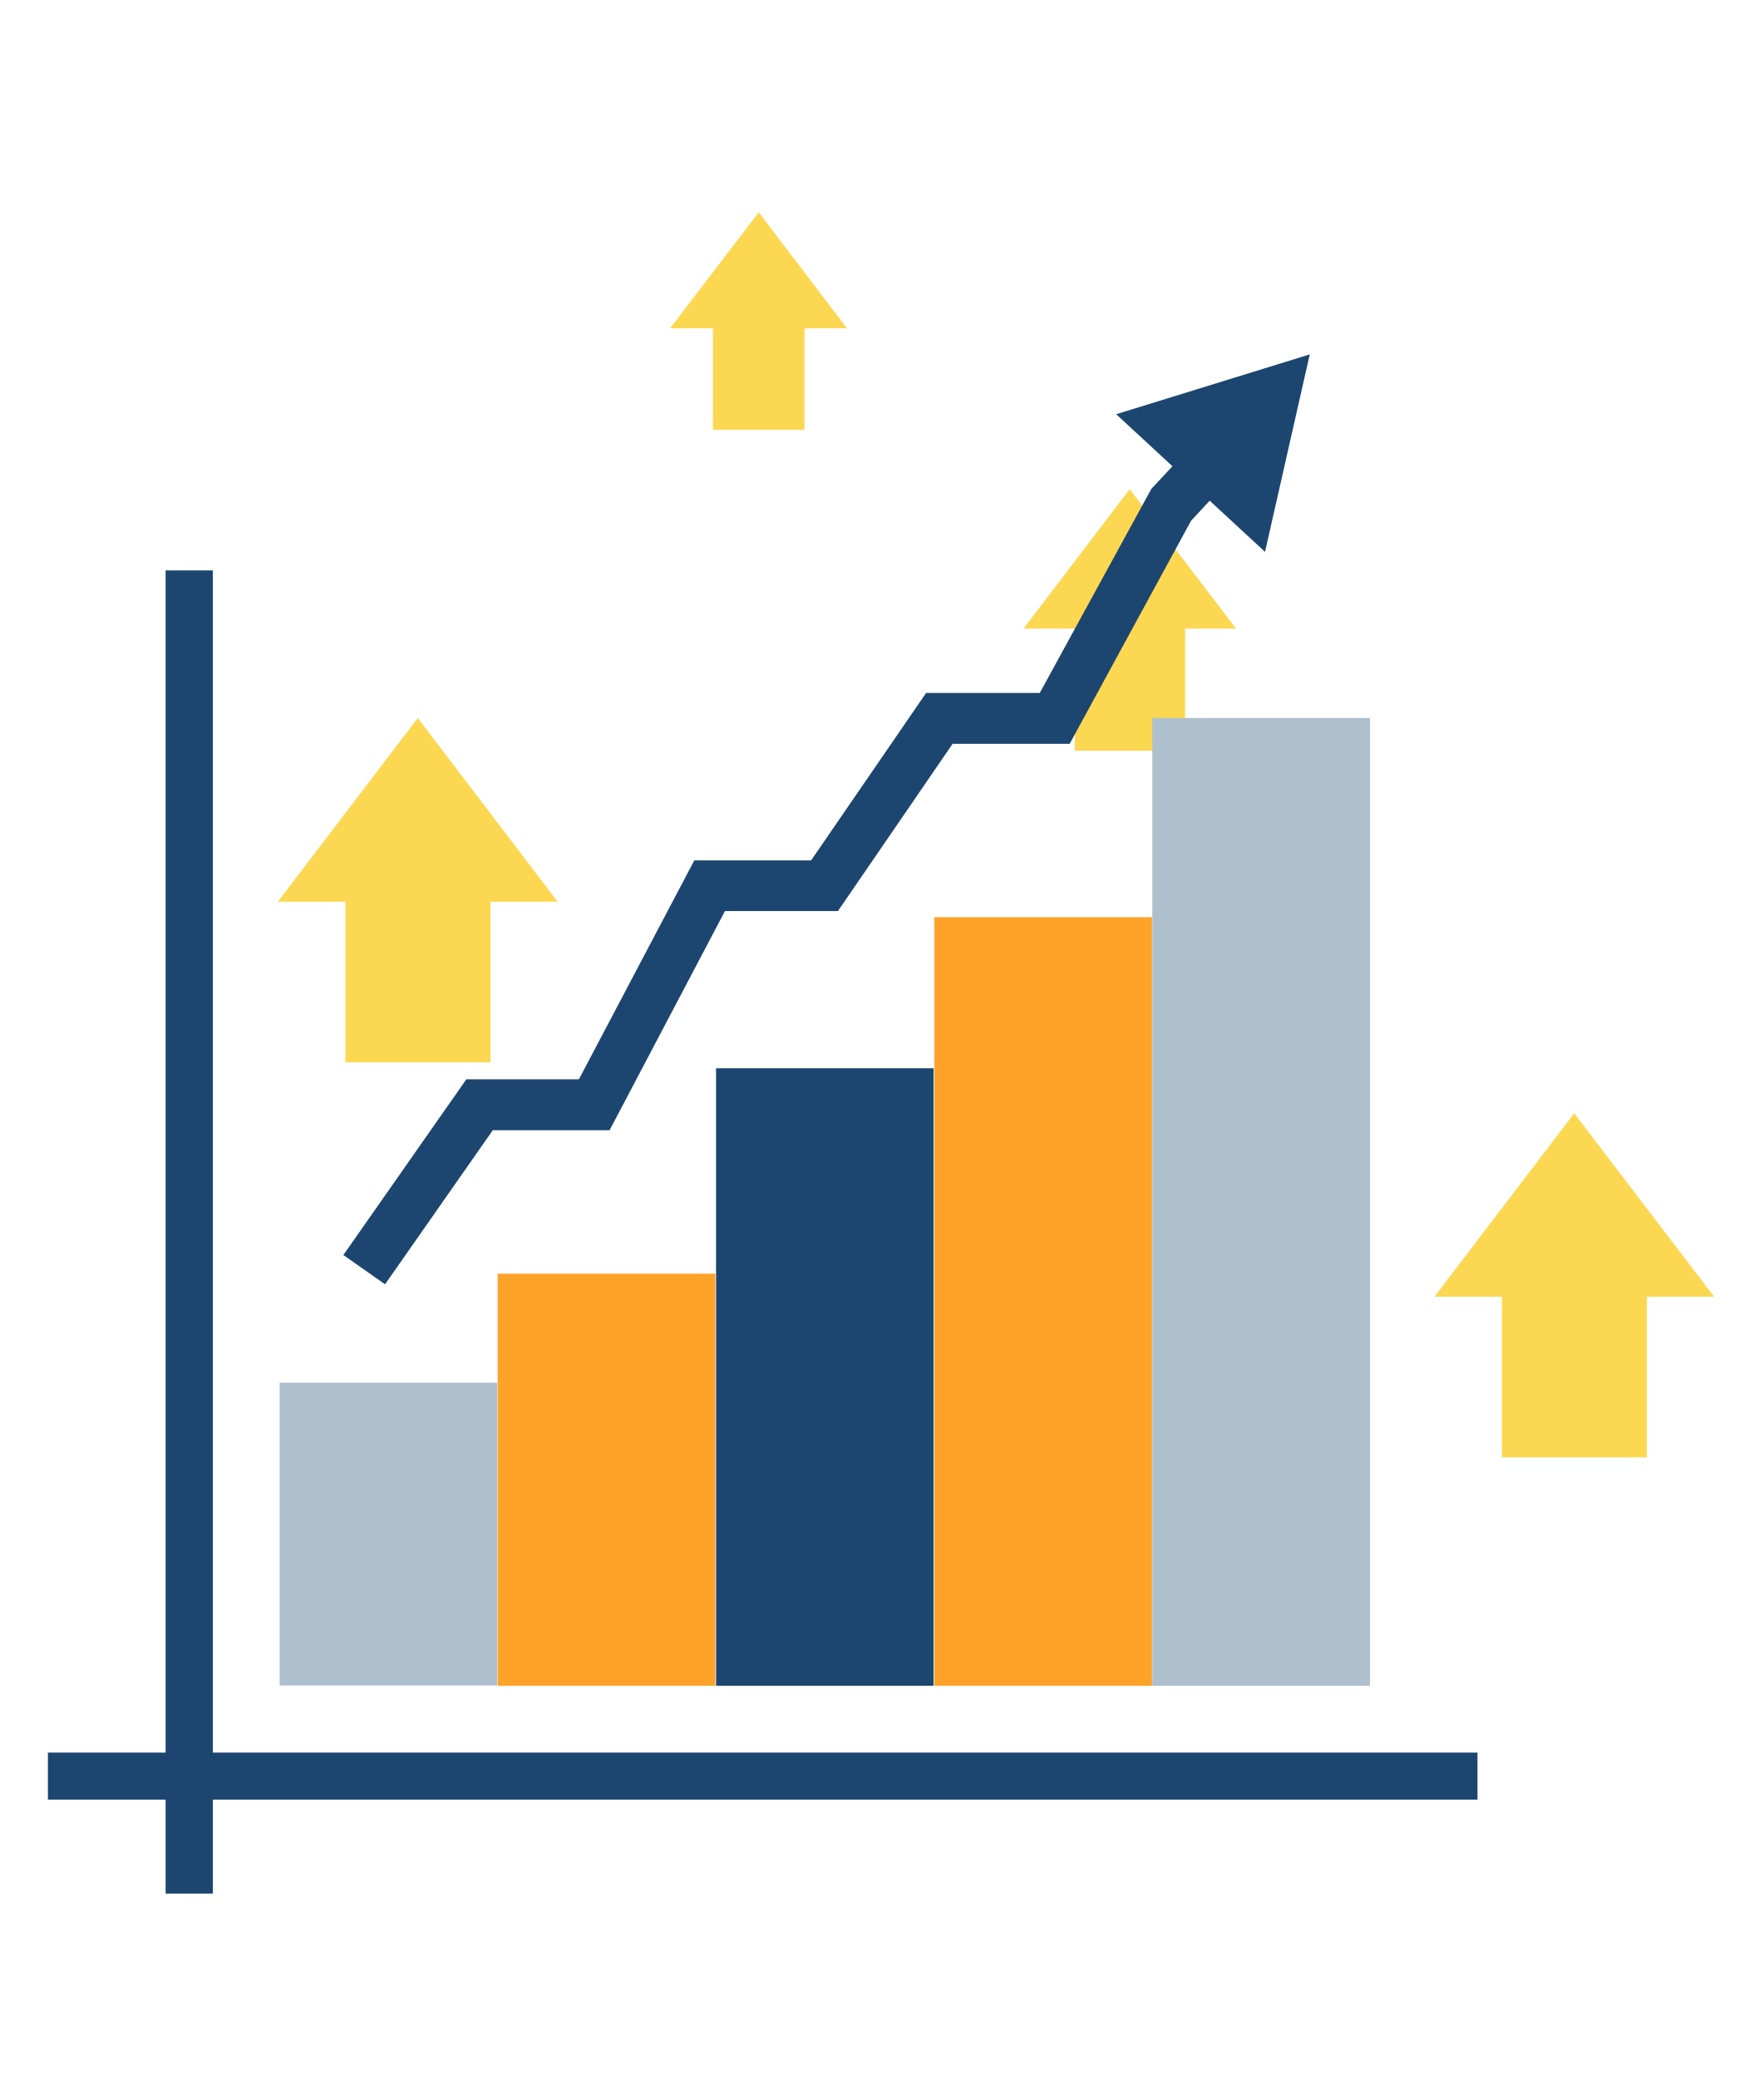
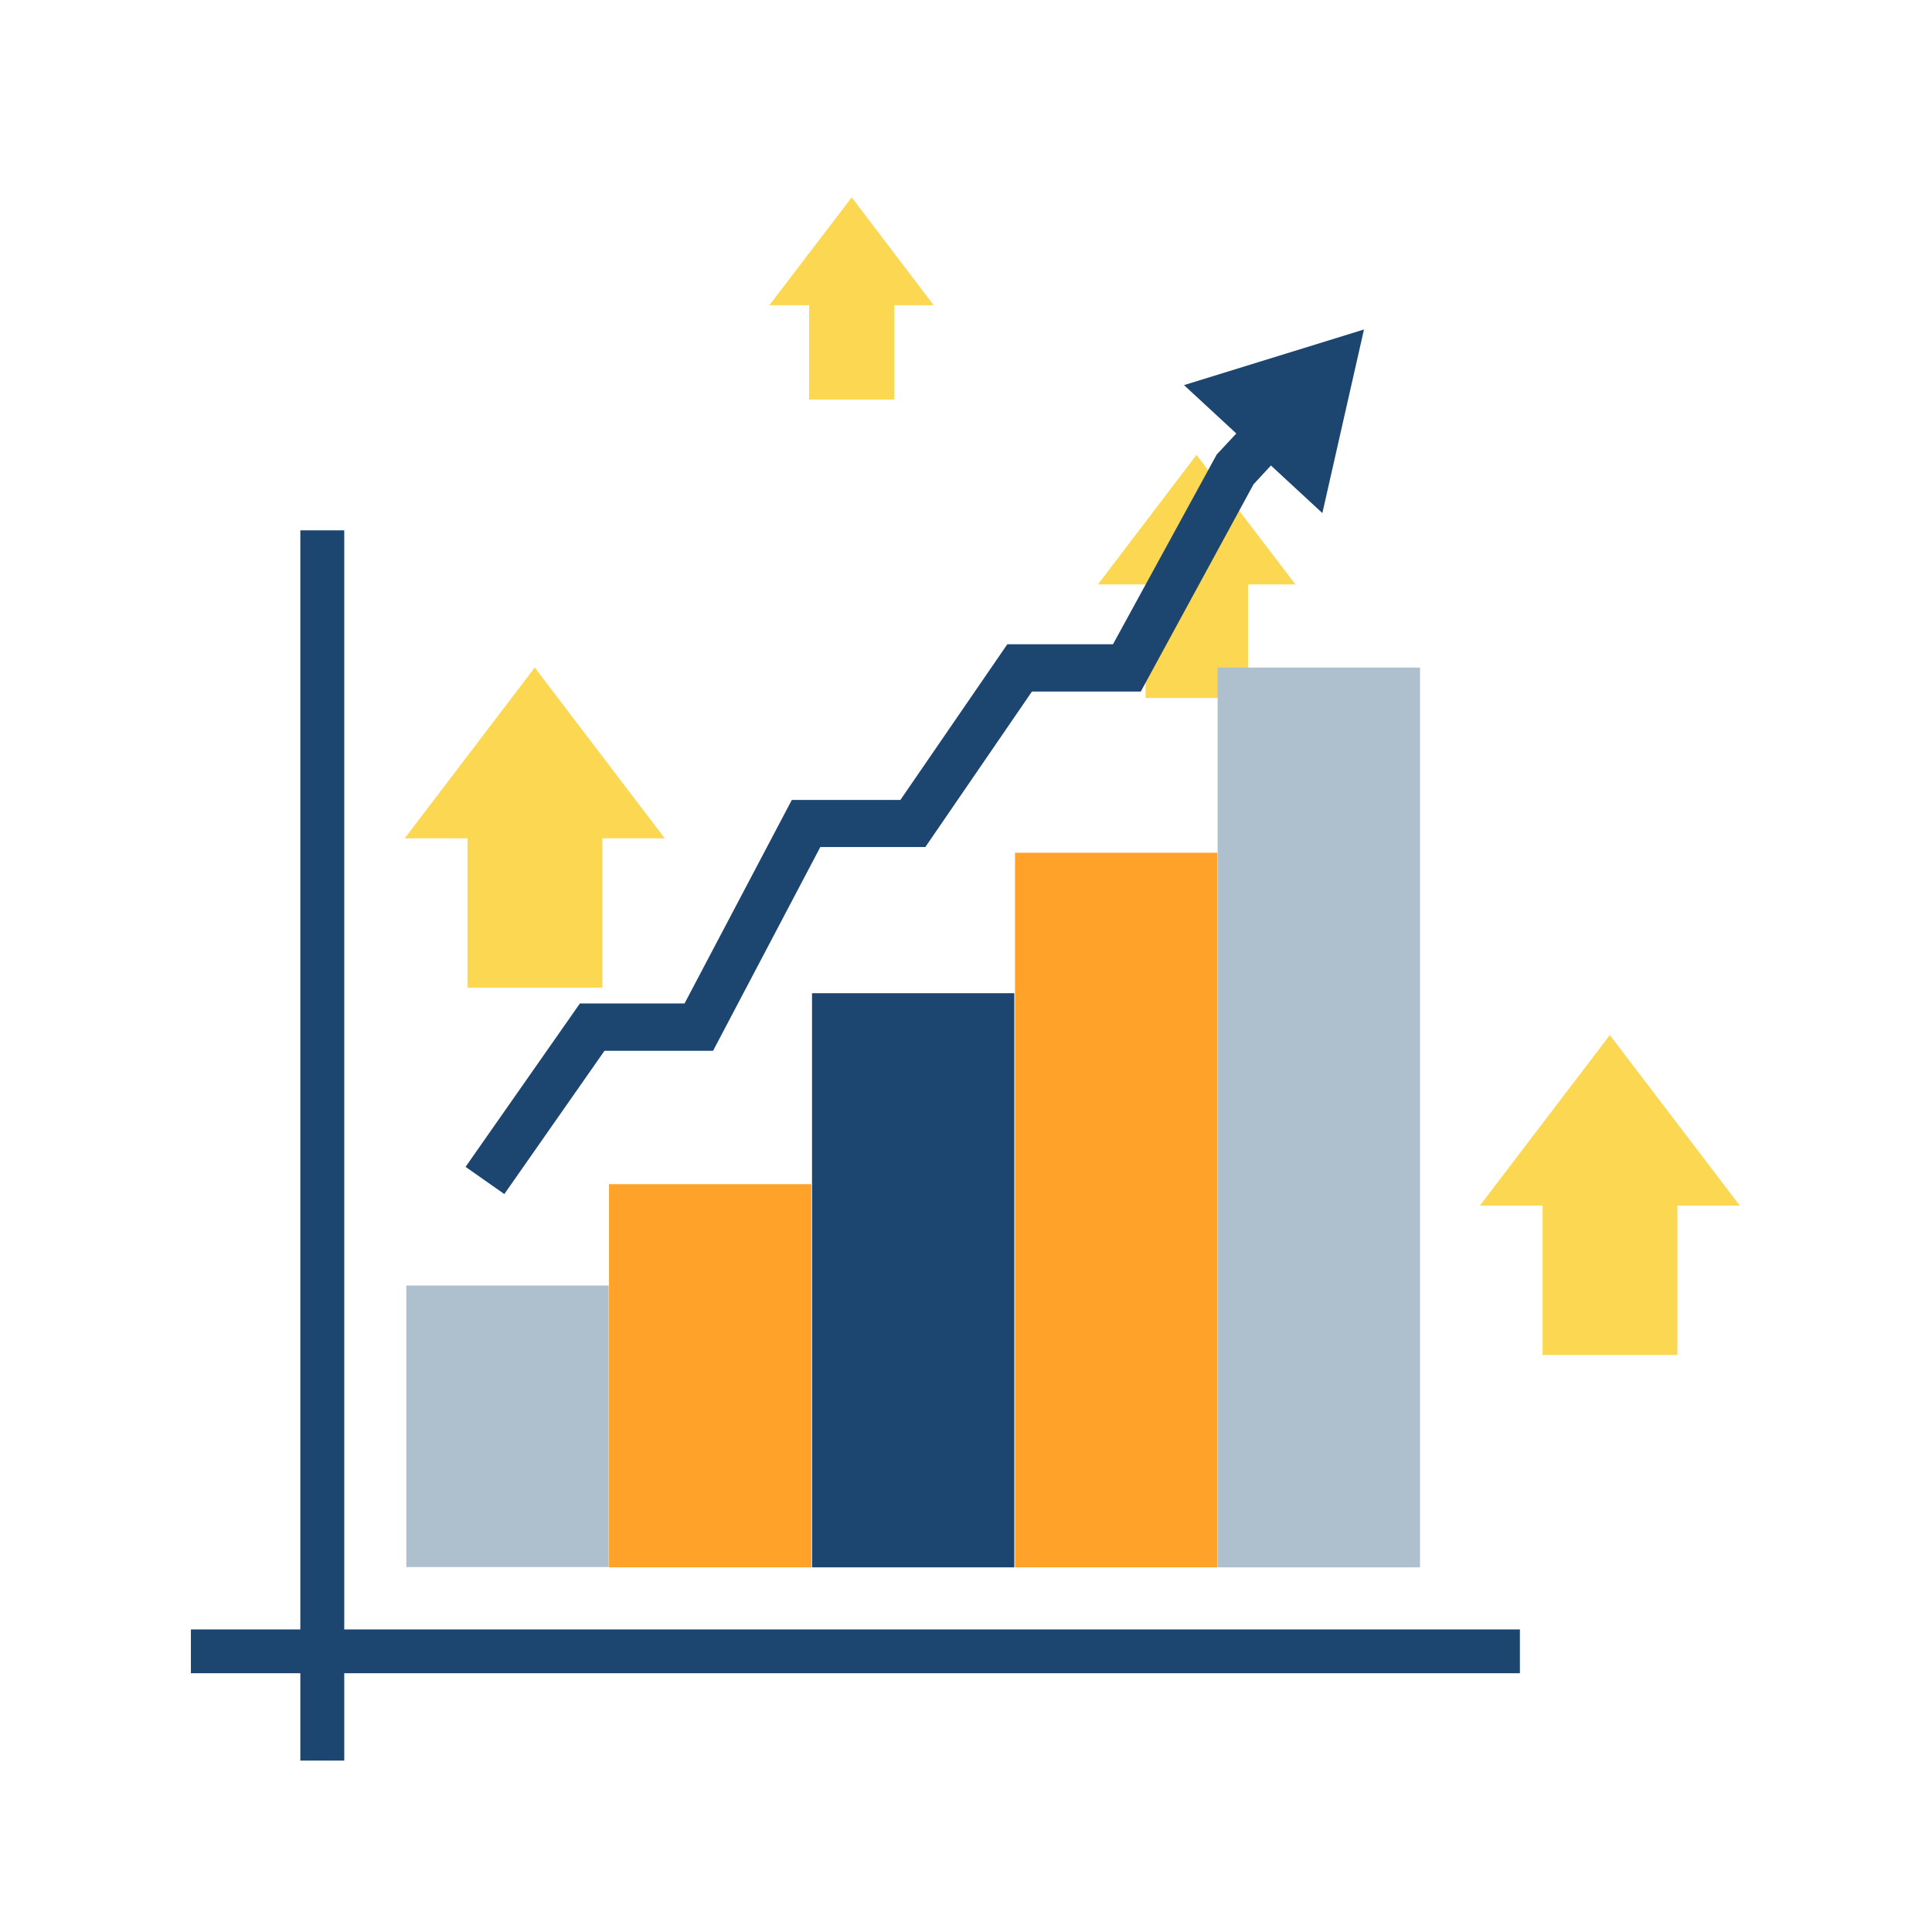
- <svg xmlns="http://www.w3.org/2000/svg" width="112px" height="132px" viewBox="0 0 112 132" version="1.1">
+ <svg xmlns="http://www.w3.org/2000/svg" width="100px" height="100px" viewBox="0 0 112 132" version="1.1">
  <g id="surface1">
    <path style=" stroke:none;fill-rule:nonzero;fill:rgb(98.824%,84.314%,31.765%);fill-opacity:1;" d="M 68.27 39.293 L 75.27 39.293 L 75.27 47.688 L 68.27 47.688 Z M 68.27 39.293 " />
    <path style=" stroke:none;fill-rule:nonzero;fill:rgb(98.824%,84.314%,31.765%);fill-opacity:1;" d="M 78.512 39.93 L 65.012 39.93 L 71.75 31.078 Z M 78.512 39.93 " />
    <path style=" stroke:none;fill-rule:nonzero;fill:rgb(10.98%,27.451%,43.922%);fill-opacity:1;" d="M 10.52 36.234 L 13.52 36.234 L 13.52 120.289 L 10.52 120.289 Z M 10.52 36.234 " />
    <path style=" stroke:none;fill-rule:nonzero;fill:rgb(10.98%,27.451%,43.922%);fill-opacity:1;" d="M 3.043 111.328 L 93.844 111.328 L 93.844 114.32 L 3.043 114.32 Z M 3.043 111.328 " />
    <path style=" stroke:none;fill-rule:nonzero;fill:rgb(68.235%,74.902%,80.784%);fill-opacity:1;" d="M 17.762 87.832 L 31.59 87.832 L 31.59 107.066 L 17.762 107.066 Z M 17.762 87.832 " />
    <path style=" stroke:none;fill-rule:nonzero;fill:rgb(100%,63.529%,16.078%);fill-opacity:1;" d="M 31.609 80.906 L 45.434 80.906 L 45.434 107.086 L 31.609 107.086 Z M 31.609 80.906 " />
    <path style=" stroke:none;fill-rule:nonzero;fill:rgb(10.98%,27.451%,43.922%);fill-opacity:1;" d="M 45.48 67.859 L 59.301 67.859 L 59.301 107.086 L 45.48 107.086 Z M 45.48 67.859 " />
    <path style=" stroke:none;fill-rule:nonzero;fill:rgb(100%,63.529%,16.078%);fill-opacity:1;" d="M 59.348 58.262 L 73.172 58.262 L 73.172 107.086 L 59.348 107.086 Z M 59.348 58.262 " />
    <path style=" stroke:none;fill-rule:nonzero;fill:rgb(68.235%,74.902%,80.784%);fill-opacity:1;" d="M 73.191 45.609 L 87.02 45.609 L 87.02 107.086 L 73.191 107.086 Z M 73.191 45.609 " />
    <path style=" stroke:none;fill-rule:nonzero;fill:rgb(10.98%,27.451%,43.922%);fill-opacity:1;" d="M 24.457 81.582 L 21.809 79.723 L 29.621 68.559 L 36.77 68.559 L 44.098 54.656 L 51.516 54.656 L 58.824 44.016 L 66.043 44.016 L 73.129 31.055 L 75.754 28.238 L 78.113 30.422 L 75.645 33.09 L 67.941 47.25 L 60.504 47.25 L 53.223 57.871 L 46.047 57.871 L 38.719 71.793 L 31.301 71.793 Z M 24.457 81.582 " />
    <path style=" stroke:none;fill-rule:nonzero;fill:rgb(10.98%,27.451%,43.922%);fill-opacity:1;" d="M 80.348 35.055 L 83.191 22.512 L 70.895 26.312 Z M 80.348 35.055 " />
    <path style=" stroke:none;fill-rule:nonzero;fill:rgb(98.824%,84.314%,31.765%);fill-opacity:1;" d="M 95.395 81.535 L 104.605 81.535 L 104.605 92.574 L 95.395 92.574 Z M 95.395 81.535 " />
    <path style=" stroke:none;fill-rule:nonzero;fill:rgb(98.824%,84.314%,31.765%);fill-opacity:1;" d="M 108.871 82.371 L 91.109 82.371 L 99.988 70.719 Z M 108.871 82.371 " />
    <path style=" stroke:none;fill-rule:nonzero;fill:rgb(98.824%,84.314%,31.765%);fill-opacity:1;" d="M 21.941 56.449 L 31.152 56.449 L 31.152 67.484 L 21.941 67.484 Z M 21.941 56.449 " />
    <path style=" stroke:none;fill-rule:nonzero;fill:rgb(98.824%,84.314%,31.765%);fill-opacity:1;" d="M 35.418 57.277 L 17.652 57.277 L 26.535 45.609 Z M 35.418 57.277 " />
    <path style=" stroke:none;fill-rule:nonzero;fill:rgb(98.824%,84.314%,31.765%);fill-opacity:1;" d="M 45.281 20.324 L 51.098 20.324 L 51.098 27.297 L 45.281 27.297 Z M 45.281 20.324 " />
    <path style=" stroke:none;fill-rule:nonzero;fill:rgb(98.824%,84.314%,31.765%);fill-opacity:1;" d="M 53.793 20.852 L 42.566 20.852 L 48.191 13.484 Z M 53.793 20.852 " />
  </g>
</svg>
